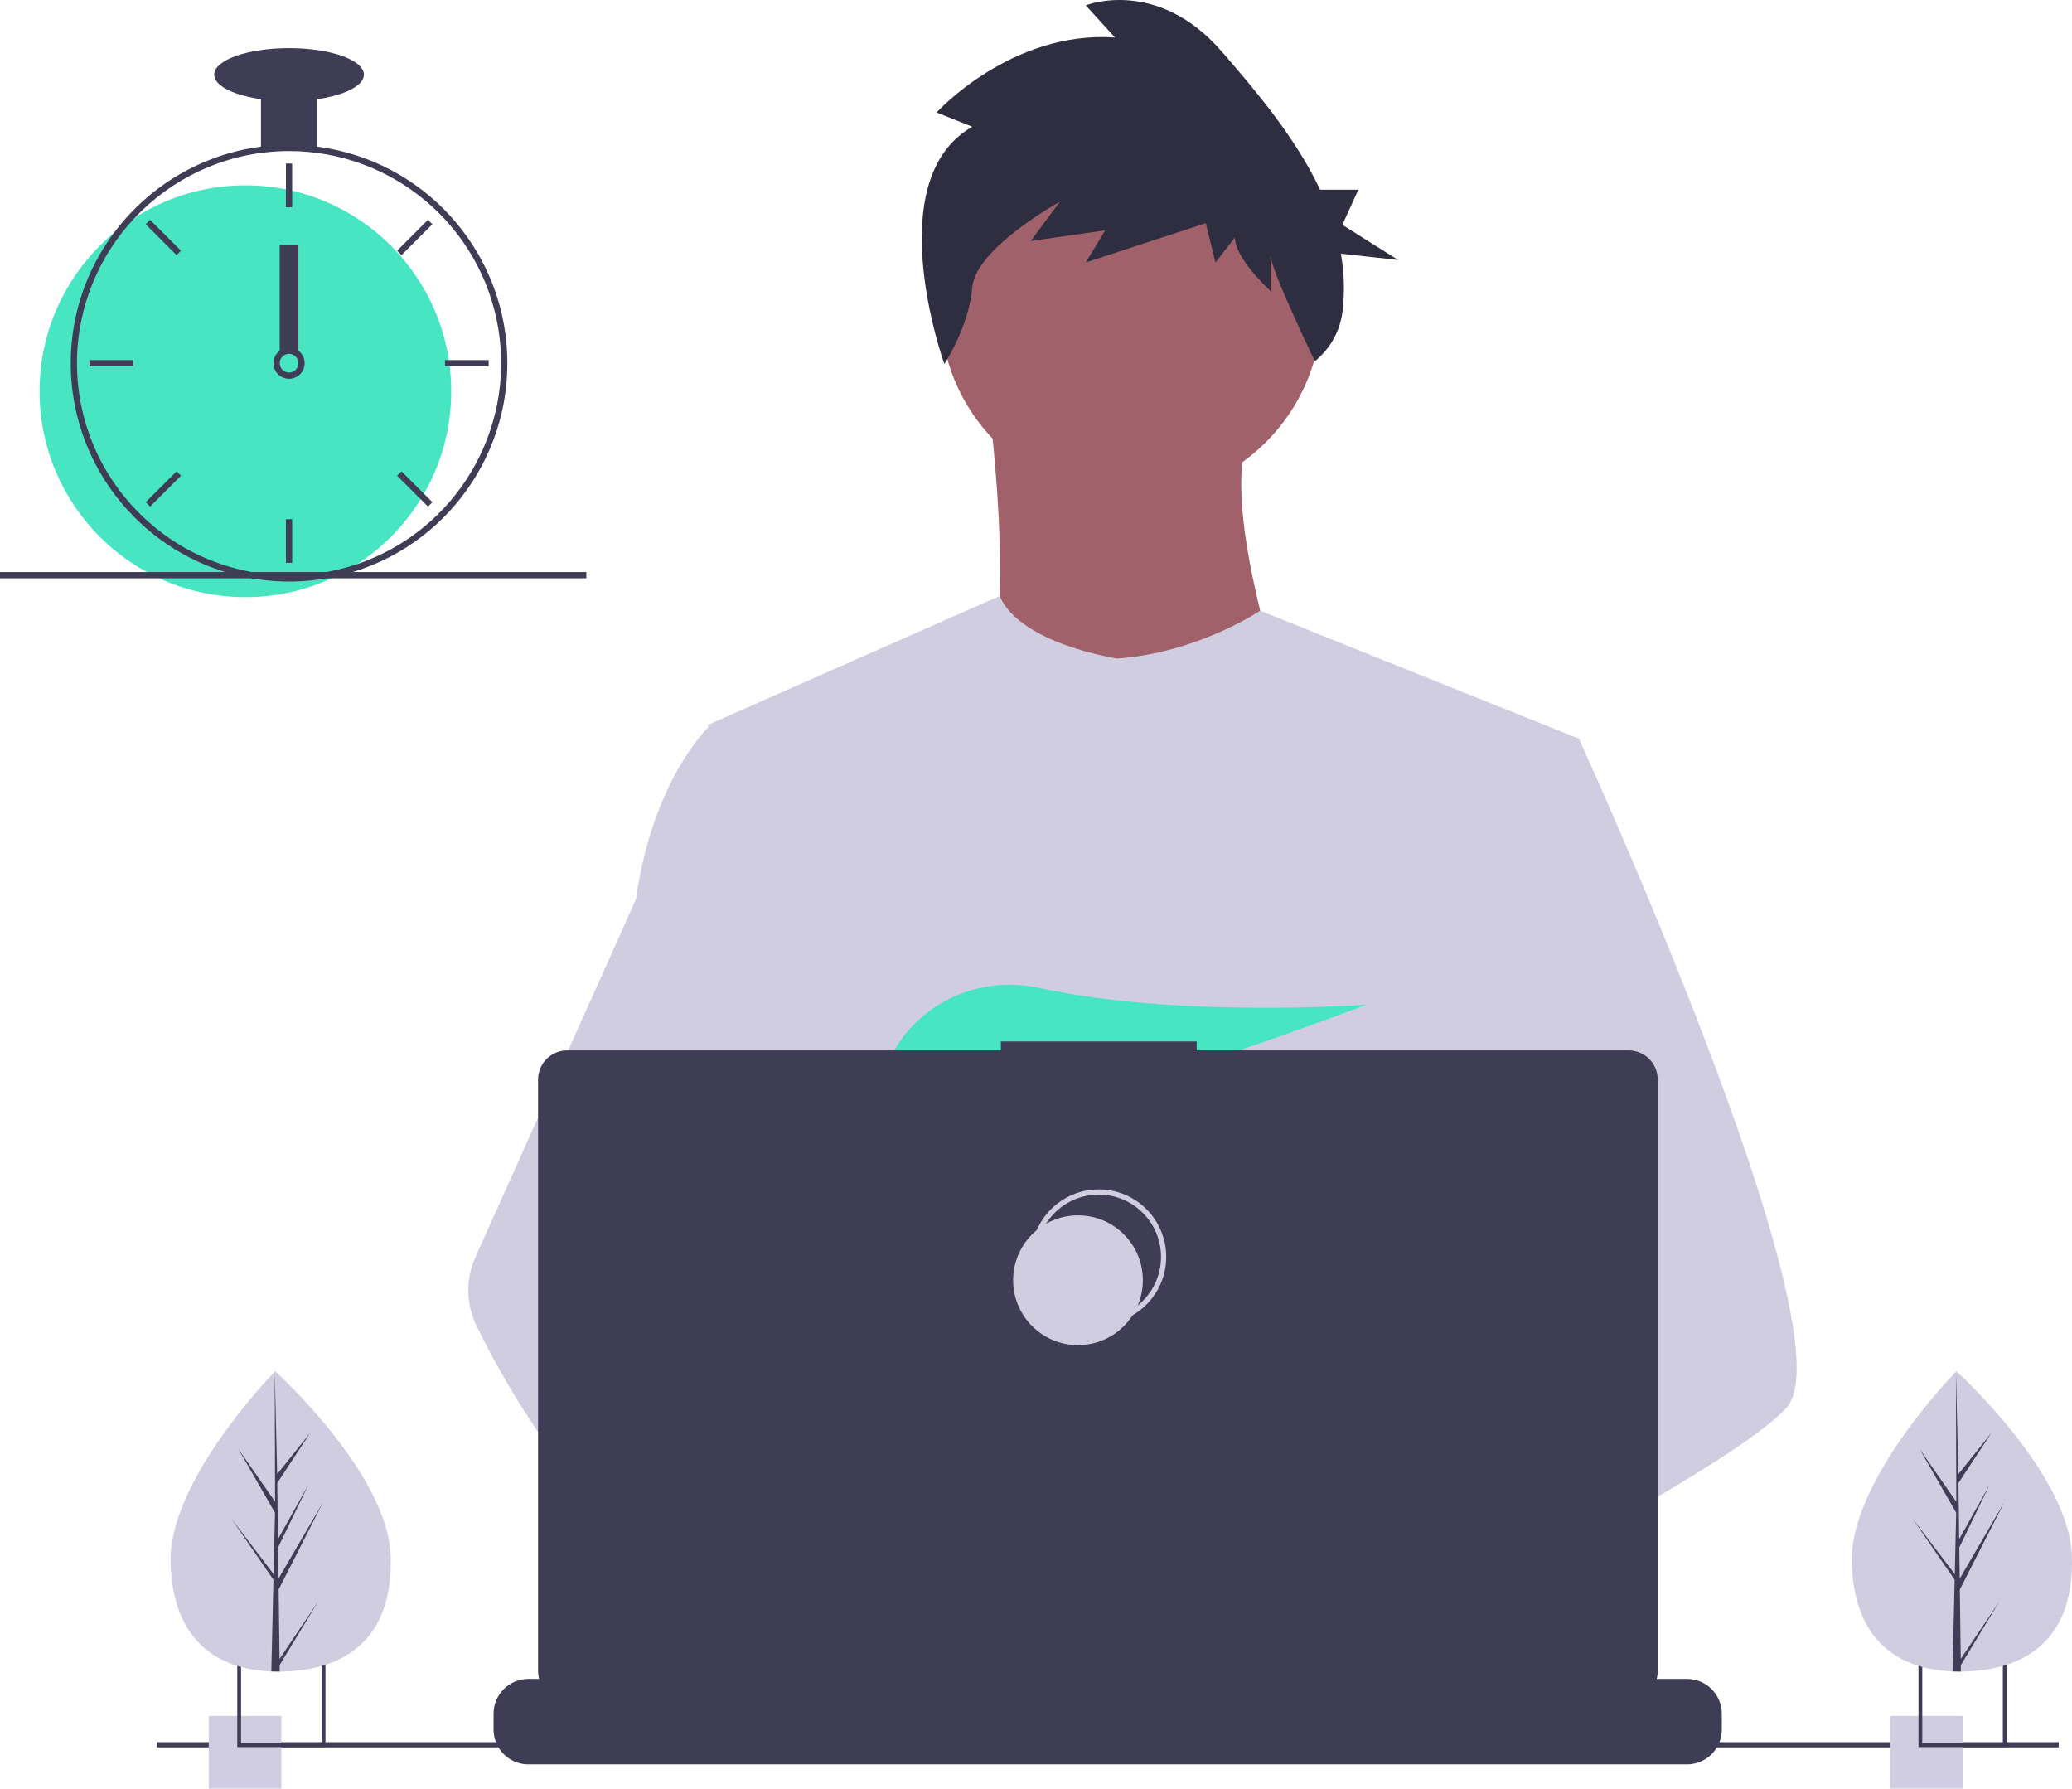
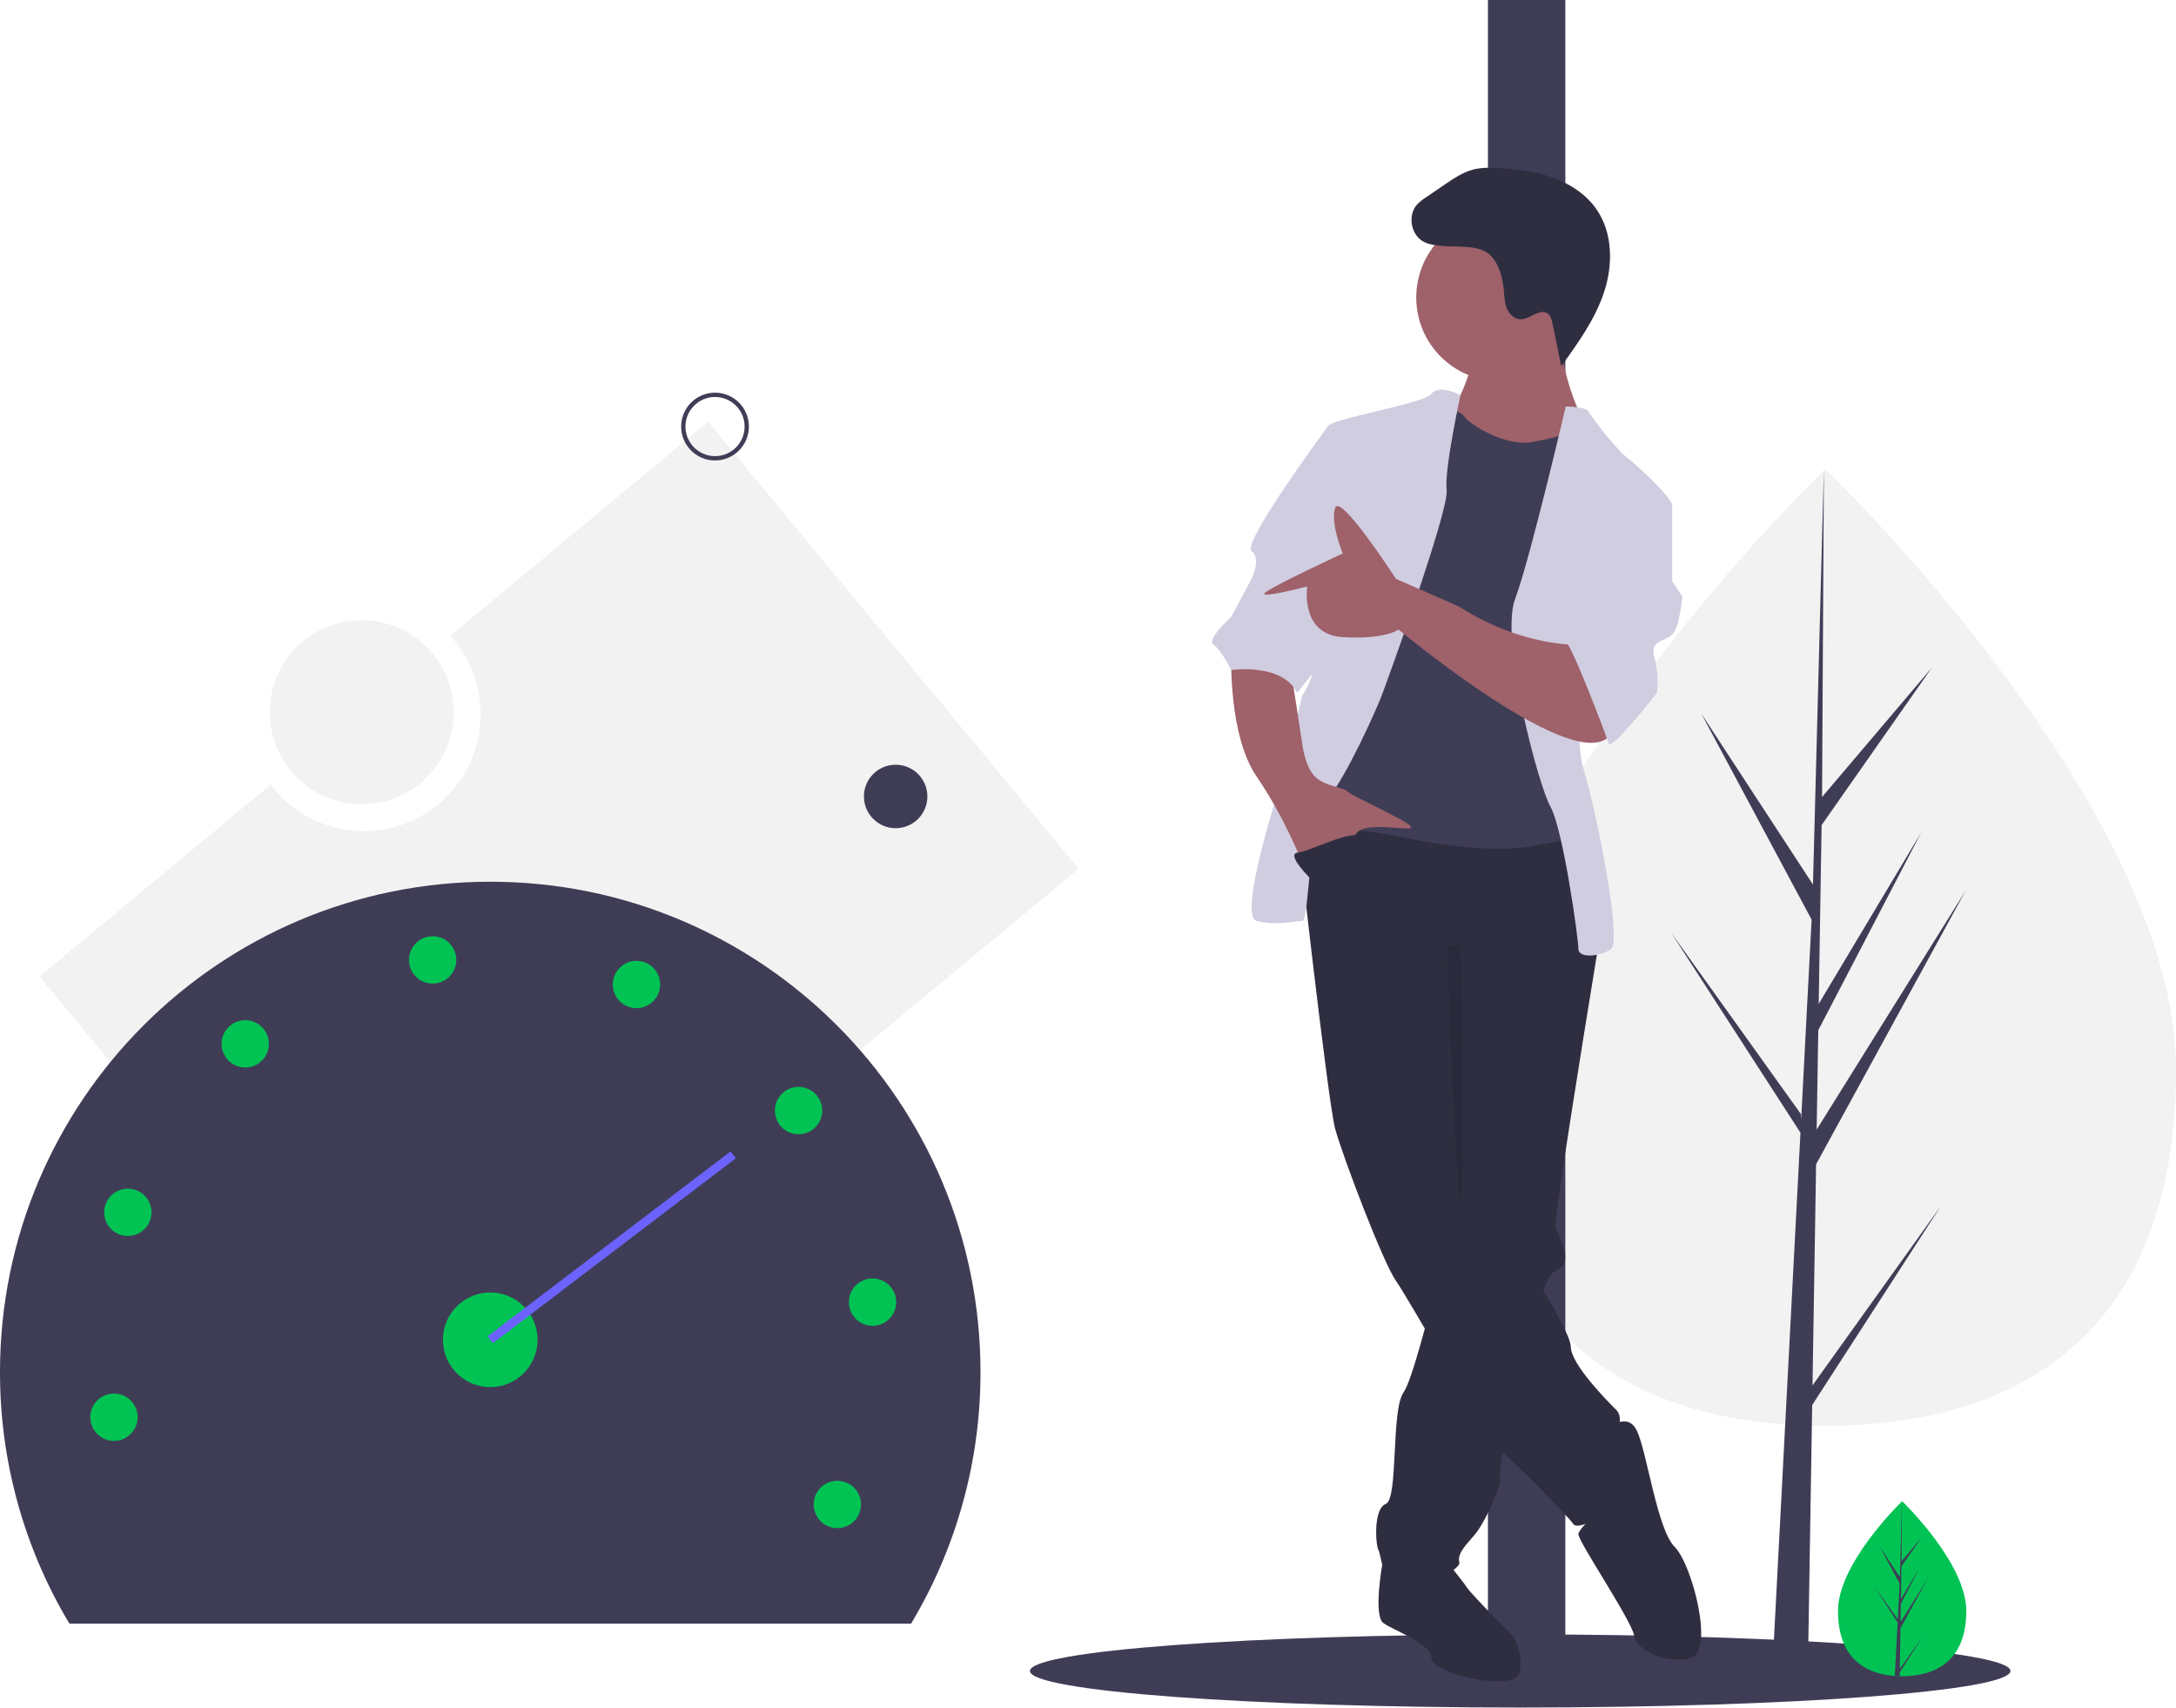
- <svg xmlns="http://www.w3.org/2000/svg" data-name="Layer 1" width="798.627" height="689.223" viewBox="0 0 798.627 689.223">
-   <circle cx="435.922" cy="118.405" r="73.536" fill="#a0616a" />
-   <path d="M581.722,260.562s13.855,104.443-7.46,116.166,126.823,12.789,126.823,12.789S668.047,298.928,682.968,271.219Z" transform="translate(-200.6864 -105.3887)" fill="#a0616a" />
-   <path d="M809.257,390.045l-12.32,56.1-26.05,118.69-.78,6.5-8.99,75.25-5.98,49.99-4.01,33.58c-24.38,12.53-42.05,21.18-42.05,21.18s-1.52-7.62-3.97-17.37c-17.11,5.13-48.77,13.64-75.6,15.34,9.77,10.89,14.26,21.12,8.17,28.67-18.38,22.76-94.26-24.92-120.8-42.7a71.841,71.841,0,0,0-.7,12.86l-20.31-15.62,2.01-35.94,3.39-60.81,4.26-76.26a80.064,80.064,0,0,1-3.37-10.03c-6.22-22.12-13.77-66.29-19.56-103.33-4.66-29.81-8.16-55-8.9-60.36-.1-.7-.15-1.06-.15-1.06l112.43-49.68c7.99,18.53,45.3,24.1,45.3,24.1,30.91-2.13,55.14-18.43,55.14-18.43Z" transform="translate(-200.6864 -105.3887)" fill="#d0cde1" />
-   <path d="M717.607,730.025s-4.76,1.63-12.5,3.94c-17.11,5.13-48.77,13.64-75.6,15.34-23.1,1.48-42.62-2.08-46.19-17.15-1.53-6.48.64-11.81,5.37-16.19,14.12-13.09,51-17.78,80.25-19.39,8.26-.45,15.9-.66,22.26-.74,10.8-.14,17.88.08,17.88.08l.17.66Z" transform="translate(-200.6864 -105.3887)" fill="#a0616a" />
-   <path d="M575.433,154.235,561.683,148.731s28.749-31.651,68.747-28.898l-11.25-12.385s27.499-11.009,52.498,17.89c13.141,15.191,28.346,33.048,37.825,53.163h14.725l-6.146,13.532,21.509,13.532-22.077-2.431a75.617,75.617,0,0,1,.599,22.445A29.041,29.041,0,0,1,707.48,244.576h0s-17.052-35.296-17.052-40.8V217.537s-13.749-12.385-13.749-20.642L669.179,206.528l-3.75-15.137-46.248,15.137,7.5-12.385-28.749,4.128,11.25-15.137s-32.499,17.89-33.749,33.027c-1.25,15.137-10.762,29.481-10.762,29.481S539.184,174.877,575.433,154.235Z" transform="translate(-200.6864 -105.3887)" fill="#2f2e41" />
-   <path d="M889.187,647.955c-7.49,8.12-26.05,20.35-48.55,33.59-8.37,4.92-17.28,9.99-26.37,15.03-21.69,12.03-44.4,23.95-63.14,33.58-24.38,12.53-42.05,21.18-42.05,21.18s-1.52-7.62-3.97-17.37c-3.28-13.05-8.22-29.92-13.37-37.39-.18-.26-.36-.5-.54-.74-1.5-1.97-3.01-3.12-4.5-3.12l74.42-46.13,32.16-19.94-23.17-55.31-29.06-69.38,17.54-55.81,17.63-56.1h33.04s10.94,23.88,24.93,57.18c2.09,4.98,4.25,10.17,6.45,15.53C869.417,532.755,905.297,630.505,889.187,647.955Z" transform="translate(-200.6864 -105.3887)" fill="#d0cde1" />
-   <path d="M637.677,777.975c-18.38,22.76-94.26-24.92-120.8-42.7-5.78-3.87-9.22-6.32-9.22-6.32l24.28-32.38,7.69-10.25s6.88,3.65,17.05,9.59c.37.22.74.44,1.12.66,8.77,5.15,19.78,11.88,30.89,19.39,15.33,10.37,30.83,22.2,40.82,33.34C639.277,760.195,643.767,770.425,637.677,777.975Z" transform="translate(-200.6864 -105.3887)" fill="#a0616a" />
-   <path d="M556.677,695.915a47.782,47.782,0,0,0-8.1.66c-22.99,3.95-29.77,24.76-31.7,38.7a71.841,71.841,0,0,0-.7,12.86l-20.31-15.62-7.4-5.69c-17.81-6.21-33.68-17.24-47.44-30.25a238.482,238.482,0,0,1-31.95-37.89,334.15,334.15,0,0,1-24.72-42.4,31.184,31.184,0,0,1-.43-26.45l25.15-56.05,36.76-81.92q.405-2.925.89-5.72c7.29-41.8,26.82-60.36,26.82-60.36h14.92l9.98,60.36,12.4,74.99-8.69,28.34-20.08,65.45,19.19,20.84Z" transform="translate(-200.6864 -105.3887)" fill="#d0cde1" />
-   <path d="M573.563,521.195l12.755,14.881c4.739-.904,9.687-1.965,14.784-3.158l-3.663-11.723,8.957,10.45c53.997-13.281,120.927-39.101,120.927-39.101s-72.257,5.298-126.208-6.489c-23.871-5.215-48.431,6.618-58.226,29.002-5.694,13.011-4.799,24.283,15.394,24.283a133.375,133.375,0,0,0,20.353-1.914Z" transform="translate(-200.6864 -105.3887)" fill="#48e5c3" />
-   <path d="M864.337,765.775v6.07a13.34,13.34,0,0,1-.91,4.87,13.688,13.688,0,0,1-.97,2,13.437,13.437,0,0,1-11.55,6.56h-446.55a13.437,13.437,0,0,1-11.55-6.56,13.682,13.682,0,0,1-.97-2,13.34,13.34,0,0,1-.91-4.87v-6.07a13.426,13.426,0,0,1,13.43-13.43h25.74v-2.83a.559.559,0,0,1,.56-.56h13.43a.559.559,0,0,1,.56.56v2.83h8.39v-2.83a.559.559,0,0,1,.56-.56h13.43a.559.559,0,0,1,.56.56v2.83h8.4v-2.83a.559.559,0,0,1,.56-.56h13.43a.559.559,0,0,1,.56.56v2.83h8.39v-2.83a.559.559,0,0,1,.56-.56h13.43a.559.559,0,0,1,.56.56v2.83h8.39v-2.83a.559.559,0,0,1,.56-.56h13.43a.559.559,0,0,1,.56.56v2.83h8.4v-2.83a.559.559,0,0,1,.56-.56h13.43a.559.559,0,0,1,.56.56v2.83h8.39v-2.83a.559.559,0,0,1,.56-.56h105.2a.559.559,0,0,1,.56.56v2.83h8.4v-2.83a.559.559,0,0,1,.56-.56h13.43a.566.566,0,0,1,.56.56v2.83h8.39v-2.83a.559.559,0,0,1,.56-.56h13.43a.559.559,0,0,1,.56.56v2.83h8.39v-2.83a.559.559,0,0,1,.56-.56h13.43a.559.559,0,0,1,.56.56v2.83h8.4v-2.83a.559.559,0,0,1,.56-.56h13.43a.557.557,0,0,1,.55.56v2.83h8.4v-2.83a.559.559,0,0,1,.56-.56h13.43a.559.559,0,0,1,.56.56v2.83h8.39v-2.83a.559.559,0,0,1,.56-.56h13.43a.559.559,0,0,1,.56.56v2.83h39.17A13.426,13.426,0,0,1,864.337,765.775Z" transform="translate(-200.6864 -105.3887)" fill="#3f3d56" />
-   <rect x="60.5" y="671.326" width="733" height="2" fill="#3f3d56" />
-   <path d="M828.381,510.145H661.938v-3.431H586.466v3.431h-167.129a11.259,11.259,0,0,0-11.259,11.259V749.315a11.259,11.259,0,0,0,11.259,11.259H828.381a11.259,11.259,0,0,0,11.259-11.259V521.404A11.259,11.259,0,0,0,828.381,510.145Z" transform="translate(-200.6864 -105.3887)" fill="#3f3d56" />
-   <circle cx="423.5" cy="484.326" r="25" fill="none" stroke="#d0cde1" stroke-miterlimit="10" stroke-width="2" />
-   <circle cx="415.5" cy="493.326" r="25" fill="#d0cde1" />
-   <rect x="80.446" y="661.223" width="28" height="28" fill="#d0cde1" />
-   <path d="M292.136,744.612v34h34v-34Zm32.52,32.52h-31.05v-31.04h31.05Z" transform="translate(-200.6864 -105.3887)" fill="#3f3d56" />
-   <rect x="728.446" y="661.223" width="28" height="28" fill="#d0cde1" />
-   <path d="M940.136,744.612v34h34v-34Zm32.52,32.52h-31.05v-31.04h31.05Z" transform="translate(-200.6864 -105.3887)" fill="#3f3d56" />
-   <circle cx="94.58" cy="150.773" r="79.34" fill="#48e5c3" />
-   <path d="M322.915,161.879a85.755,85.755,0,0,0-21.638,0A84.368,84.368,0,0,0,231.662,220.591a83.223,83.223,0,0,0-3.655,21.662c-.036,1.022-.06,2.056-.06,3.089a84.233,84.233,0,0,0,84.149,84.149c1.791,0,3.582-.06,5.349-.168a83.231,83.231,0,0,0,12.334-1.707,84.159,84.159,0,0,0-6.864-165.737Zm15.519,160.857h-.012a80.908,80.908,0,0,1-20.977,4.171c-1.767.12-3.558.18-5.349.18a81.845,81.845,0,0,1-81.745-81.745c0-1.034.024-2.068.06-3.089a81.856,81.856,0,0,1,81.685-78.655,81.749,81.749,0,0,1,26.339,159.138Z" transform="translate(-200.6864 -105.3887)" fill="#3f3d56" />
-   <rect x="110.208" y="63.018" width="2.404" height="16.83" fill="#3f3d56" />
-   <rect x="262.442" y="188.476" width="2.404" height="16.83" transform="translate(-262.6894 138.704) rotate(-45)" fill="#3f3d56" />
-   <rect x="242.373" y="236.928" width="2.404" height="16.83" transform="translate(-202.4538 383.5287) rotate(-90)" fill="#3f3d56" />
-   <rect x="262.442" y="285.379" width="2.404" height="16.83" transform="translate(41.63884 582.5743) rotate(-135)" fill="#3f3d56" />
-   <rect x="359.346" y="188.476" width="2.404" height="16.83" transform="translate(275.5851 485.6705) rotate(-135)" fill="#3f3d56" />
-   <rect x="379.415" y="236.928" width="2.404" height="16.83" transform="translate(-65.41128 520.5713) rotate(-90)" fill="#3f3d56" />
-   <rect x="359.346" y="285.379" width="2.404" height="16.83" transform="translate(-302.8282 235.6077) rotate(-45)" fill="#3f3d56" />
-   <rect x="110.208" y="200.06" width="2.404" height="16.83" fill="#3f3d56" />
-   <path d="M315.703,240.534a6.011,6.011,0,0,0-7.213,0,6.187,6.187,0,0,0-1.719,2.02,6.011,6.011,0,1,0,8.932-2.02Zm-3.606,8.415a3.617,3.617,0,0,1-3.606-3.606,3.671,3.671,0,0,1,.637-2.044,3.603,3.603,0,1,1,2.969,5.65Z" transform="translate(-200.6864 -105.3887)" fill="#3f3d56" />
-   <rect x="100.591" y="35.369" width="21.638" height="21.638" fill="#3f3d56" />
-   <ellipse cx="111.41" cy="28.757" rx="28.851" ry="10.218" fill="#3f3d56" />
-   <rect x="107.803" y="94.273" width="7.213" height="40.872" fill="#3f3d56" />
-   <rect y="220.44" width="226" height="2.404" fill="#3f3d56" />
-   <path d="M351.28,705.143c.933,31.95-17.735,43.659-41.163,44.343q-.816.024-1.625.029-1.63.012-3.228-.054c-21.188-.88-37.96-12.127-38.828-41.84-.898-30.75,37.269-70.703,40.133-73.658l.005-.003c.109-.113.164-.169.164-.169S350.347,673.195,351.28,705.143Z" transform="translate(-200.6864 -105.3887)" fill="#d0cde1" />
-   <path d="M308.43,744.644l14.882-22.131-14.852,24.512.031,2.49q-1.63.012-3.228-.054L306.002,717.449l-.02-.247.027-.048.071-3.025-16.298-23.663,16.279,21.399.058.639.558-24.186-14.077-24.533,14.117,20.284-.147-50.108 0-.167.005.164.934,39.491,12.829-16.041-12.787,19.444.28,21.634,11.806-21.114-11.762,24.295.156,12.03,17.169-29.411-17.117,33.608Z" transform="translate(-200.6864 -105.3887)" fill="#3f3d56" />
-   <path d="M999.28,705.143c.933,31.95-17.735,43.659-41.163,44.343q-.816.024-1.625.029-1.63.012-3.228-.054c-21.188-.88-37.96-12.127-38.828-41.84-.898-30.75,37.269-70.703,40.133-73.658l.005-.003c.109-.113.164-.169.164-.169S998.347,673.195,999.28,705.143Z" transform="translate(-200.6864 -105.3887)" fill="#d0cde1" />
-   <path d="M956.43,744.644l14.882-22.131-14.852,24.512.031,2.49q-1.63.012-3.228-.054L954.002,717.449l-.02-.247.027-.048.071-3.025-16.298-23.663,16.279,21.399.058.639.558-24.186-14.077-24.533,14.117,20.284-.147-50.108 0-.167.005.164.934,39.491,12.829-16.041-12.787,19.444.28,21.634,11.806-21.114-11.762,24.295.156,12.03,17.169-29.411-17.117,33.608Z" transform="translate(-200.6864 -105.3887)" fill="#3f3d56" />
+ <svg xmlns="http://www.w3.org/2000/svg" data-name="Layer 1" width="1012" height="794" viewBox="0 0 1012 794">
+   <path d="M423.31,249.137,303.381,348.596a54.313,54.313,0,1,1-83.525,69.268L112.334,507.032,284.69,714.863l310.976-257.895Z" transform="translate(-94 -53)" fill="#f2f2f2" />
+   <path d="M1106,550.262c0,122.839-73.026,165.73-163.108,165.73S779.783,673.101,779.783,550.262,942.892,271.151,942.892,271.151,1106,427.422,1106,550.262Z" transform="translate(-94 -53)" fill="#f2f2f2" />
+   <polygon points="842.95 644.201 844.62 541.396 914.141 414.211 844.882 525.269 845.633 479.043 893.547 387.026 845.832 466.81 845.832 466.811 847.182 383.672 898.489 310.415 847.395 370.598 848.239 218.151 842.935 419.964 843.371 411.638 791.207 331.793 842.535 427.62 837.674 520.472 837.53 518.007 777.394 433.981 837.347 526.714 836.74 538.326 836.631 538.5 836.68 539.453 824.349 775.026 840.825 775.026 842.801 653.348 902.608 560.843 842.95 644.201" fill="#3f3d56" />
+   <ellipse cx="707" cy="777" rx="228" ry="17" fill="#3f3d56" />
+   <rect x="692" width="36" height="782" fill="#3f3d56" />
+   <path d="M1008.473,802.111c0,22.469-13.356,30.314-29.834,30.314q-.573,0-1.143-.013c-.763-.016-1.52-.053-2.267-.104-14.871-1.052-26.424-9.301-26.424-30.197,0-21.625,27.634-48.912,29.71-50.932l.004-.004c.08-.078.12-.116.12-.116S1008.473,779.643,1008.473,802.111Z" transform="translate(-94 -53)" fill="#00c354" />
+   <path d="M977.552,828.988l10.912-15.247-10.939,16.921-.029,1.75c-.763-.016-1.52-.053-2.267-.104l1.176-22.479-.009-.174.02-.033.111-2.123-10.966-16.963L976.562,805.907l.025.451.889-16.985-9.388-17.528,9.503,14.547.925-35.212.004-.12v.116l-.154,27.767,9.347-11.008-9.385,13.4-.247,15.207,8.727-14.594-8.763,16.832-.138,8.454,12.669-20.313-12.717,23.263Z" transform="translate(-94 -53)" fill="#3f3d56" />
+   <path d="M743.227,785.29l-6.382-4.741s-4.224,23.597.489,27.132,22.391,9.428,22.391,16.498,40.068,16.498,41.246,5.892-3.535-16.498-3.535-16.498-18.855-18.855-21.212-22.391-8.249-10.606-8.249-10.606Z" transform="translate(-94 -53)" fill="#2f2e41" />
+   <path d="M837.504,491.853s-.177,1.037-.483,2.934c-.283,1.685-.672,4.066-1.143,7-4.95,30.204-19.386,119.119-18.408,122.053,1.178,3.535,9.428,16.498,0,20.034-.907.342-1.886,1.449-2.934,3.194a68.494,68.494,0,0,0-4.985,11.761c-5.621,16.31-11.632,42.413-15.108,60.49-1.52,7.943-2.557,14.33-2.864,17.677a9.612,9.612,0,0,0-.035,2.333c1.178,4.714-7.071,21.212-10.606,25.926s-9.428,9.428-8.249,14.142-29.462,17.677-32.997,9.428-3.535-12.963-4.714-15.32-2.357-18.855,3.535-21.212,2.357-43.603,8.249-51.852c1.968-2.746,4.973-12.044,8.12-23.227,1.237-4.384,2.487-9.051,3.712-13.729,4.973-19.174,9.38-38.465,9.38-38.465L766.796,487.139l64.815-8.249,1.662,3.665,3.312,7.271Z" transform="translate(-94 -53)" fill="#2f2e41" />
+   <path d="M841.039,718.118s9.428-9.428,14.142,0,9.428,45.96,17.677,54.209,18.855,49.495,7.071,51.852-24.748-3.535-25.926-10.606S828.076,769.97,828.076,766.435s16.498-16.498,16.498-16.498Z" transform="translate(-94 -53)" fill="#2f2e41" />
+   <path d="M696.088,427.038s15.32,137.88,18.855,150.843,22.391,62.458,28.283,70.708,43.603,75.422,48.317,78.957,14.142,12.963,14.142,12.963,17.677,17.677,20.034,21.212,22.391-7.071,23.569-14.142-1.178-18.855-2.357-23.569,2.357-11.785-1.178-15.32-21.212-21.212-21.212-29.462-30.64-56.566-42.425-67.172-9.428-28.283-9.428-28.283V511.887l64.815-20.034s-3.535-56.566-11.785-56.566S709.051,416.432,696.088,427.038Z" transform="translate(-94 -53)" fill="#2f2e41" />
+   <circle cx="697.544" cy="138.346" r="38.889" fill="#9f616a" />
+   <path d="M778.581,221.986s-4.714,17.677-10.606,22.391,15.32,24.748,15.32,24.748l40.068,2.357,7.071-22.391s-12.963-25.926-9.428-42.425S778.581,221.986,778.581,221.986Z" transform="translate(-94 -53)" fill="#9f616a" />
+   <path d="M762.082,242.02s10.606,1.178,12.963,4.714,18.855,14.142,31.818,11.785,21.212-5.892,23.569-4.714,7.071,25.926,7.071,25.926L824.541,317.441l2.357,103.705,3.535,28.283s7.071-9.428-21.212-3.535-64.815-4.714-76.6-5.892-31.818-4.714-32.997-11.785,3.535-32.997,3.535-32.997l18.855-78.957,11.785-42.425Z" transform="translate(-94 -53)" fill="#3f3d56" />
+   <path d="M773.229,236.701s-9.968-5.287-13.504-.573-48.317,11.785-48.317,15.32-9.428,98.991-7.071,107.24-4.714,17.677-4.714,17.677L691.374,411.718s-22.391,67.172-12.963,69.529,17.677,0,21.212,0,2.357-44.782,11.785-56.566,22.391-41.246,24.748-47.138,31.818-87.206,30.64-96.634S773.229,236.701,773.229,236.701Z" transform="translate(-94 -53)" fill="#d0cde1" />
+   <path d="M822.184,242.02s9.428,0,10.606,2.357,12.963,17.677,17.677,21.212S871.679,284.444,871.679,287.98s-34.175,29.462-34.175,29.462-14.142,69.529-7.071,93.098,17.677,80.135,12.963,83.671-15.32,4.714-15.32,0-7.071-55.388-12.963-65.994-23.569-77.778-16.498-96.634S822.184,242.02,822.184,242.02Z" transform="translate(-94 -53)" fill="#d0cde1" />
+   <path d="M666.627,358.687s-1.178,36.532,11.785,55.388,21.212,40.068,21.212,40.068,21.212-5.892,24.748-12.963,25.926-1.178,25.926-3.535S723.193,423.503,720.836,421.146s-10.606-2.357-15.32-7.071-5.892-15.32-5.892-15.32l-4.714-30.64Z" transform="translate(-94 -53)" fill="#9f616a" />
+   <path d="M764.759,167.367c-2.992-.272-6.077-.571-8.721-1.997-5.925-3.195-7.496-12.294-2.986-17.291a22.344,22.344,0,0,1,4.143-3.331l8.958-6.097c3.962-2.697,8.017-5.437,12.638-6.709,4.179-1.15,8.594-1.032,12.92-.763,8.399.522,16.849,1.6,24.749,4.5s15.268,7.751,20.052,14.673c7.585,10.974,7.689,25.775,3.511,38.444s-12.112,23.701-19.931,34.51l-4.057-19.795c-.361-1.763-.829-3.695-2.295-4.739-3.645-2.593-8.103,2.731-12.576,2.697-2.874-.022-5.287-2.386-6.376-5.046s-1.161-5.605-1.413-8.468c-.534-6.064-2.653-14.502-8.396-17.847C779.628,166.993,770.774,167.914,764.759,167.367Z" transform="translate(-94 -53)" fill="#2f2e41" />
+   <path d="M766.94,492.804s3.98,115.127,6.337,118.663,0-119.025,0-119.025Z" transform="translate(-94 -53)" opacity="0.1" />
+   <path d="M720.836,251.447h-9.428s-40.068,54.209-35.354,57.745,0,12.963,0,12.963l-9.428,17.677s-11.785,10.606-8.249,12.963,8.249,11.785,8.249,11.785,23.569-3.535,30.64,10.606l15.284-19.296Z" transform="translate(-94 -53)" fill="#d0cde1" />
+   <path d="M828.076,352.795s-25.926,1.178-55.388-17.677L743.227,322.155s-25.926-40.068-28.283-32.997,3.535,21.212,3.535,21.212S682.924,326.825,682,329s19.981-3.31,19.981-3.31-3.535,22.391,16.498,23.569,25.926-3.535,25.926-3.535,84.849,70.708,98.991,48.317S828.076,352.795,828.076,352.795Z" transform="translate(-94 -53)" fill="#9f616a" />
+   <path d="M858.716,283.266l12.963,4.714v35.354l4.714,7.071s-1.178,14.142-4.714,17.677-10.606,2.357-8.249,10.606a44.667,44.667,0,0,1,1.178,16.498s-21.212,27.105-22.391,23.569-17.677-47.138-20.034-47.138,23.569-68.351,23.569-68.351Z" transform="translate(-94 -53)" fill="#d0cde1" />
+   <path d="M703.748,461.803s-12.185-11.785-6.093-12.374,27.305-12.374,30.84-6.482S703.748,461.803,703.748,461.803Z" transform="translate(-94 -53)" fill="#2f2e41" />
+   <path d="M517.717,808A226.922,226.922,0,0,0,550,691c0-125.921-102.079-228-228-228S94,565.079,94,691a226.922,226.922,0,0,0,32.283,117Z" transform="translate(-94 -53)" fill="#3f3d56" />
+   <circle cx="228" cy="623" r="22" fill="#00c354" />
+   <circle cx="53" cy="659" r="11" fill="#00c354" />
+   <circle cx="59.454" cy="563.726" r="11" fill="#00c354" />
+   <circle cx="114.056" cy="485.385" r="11" fill="#00c354" />
+   <circle cx="201.208" cy="446.356" r="11" fill="#00c354" />
+   <circle cx="296.013" cy="457.787" r="11" fill="#00c354" />
+   <circle cx="371.39" cy="516.415" r="11" fill="#00c354" />
+   <circle cx="405.804" cy="605.49" r="11" fill="#00c354" />
+   <circle cx="389.427" cy="699.567" r="11" fill="#00c354" />
+   <line x1="228" y1="623" x2="341" y2="537" fill="none" stroke="#6c63ff" stroke-miterlimit="10" stroke-width="4" />
+   <circle cx="332.542" cy="198.352" r="14.756" fill="none" stroke="#3f3d56" stroke-miterlimit="10" stroke-width="2" />
+   <circle cx="416.542" cy="370.352" r="14.756" fill="#3f3d56" />
+   <circle cx="168.223" cy="331.166" r="42.777" fill="#f2f2f2" />
</svg>
